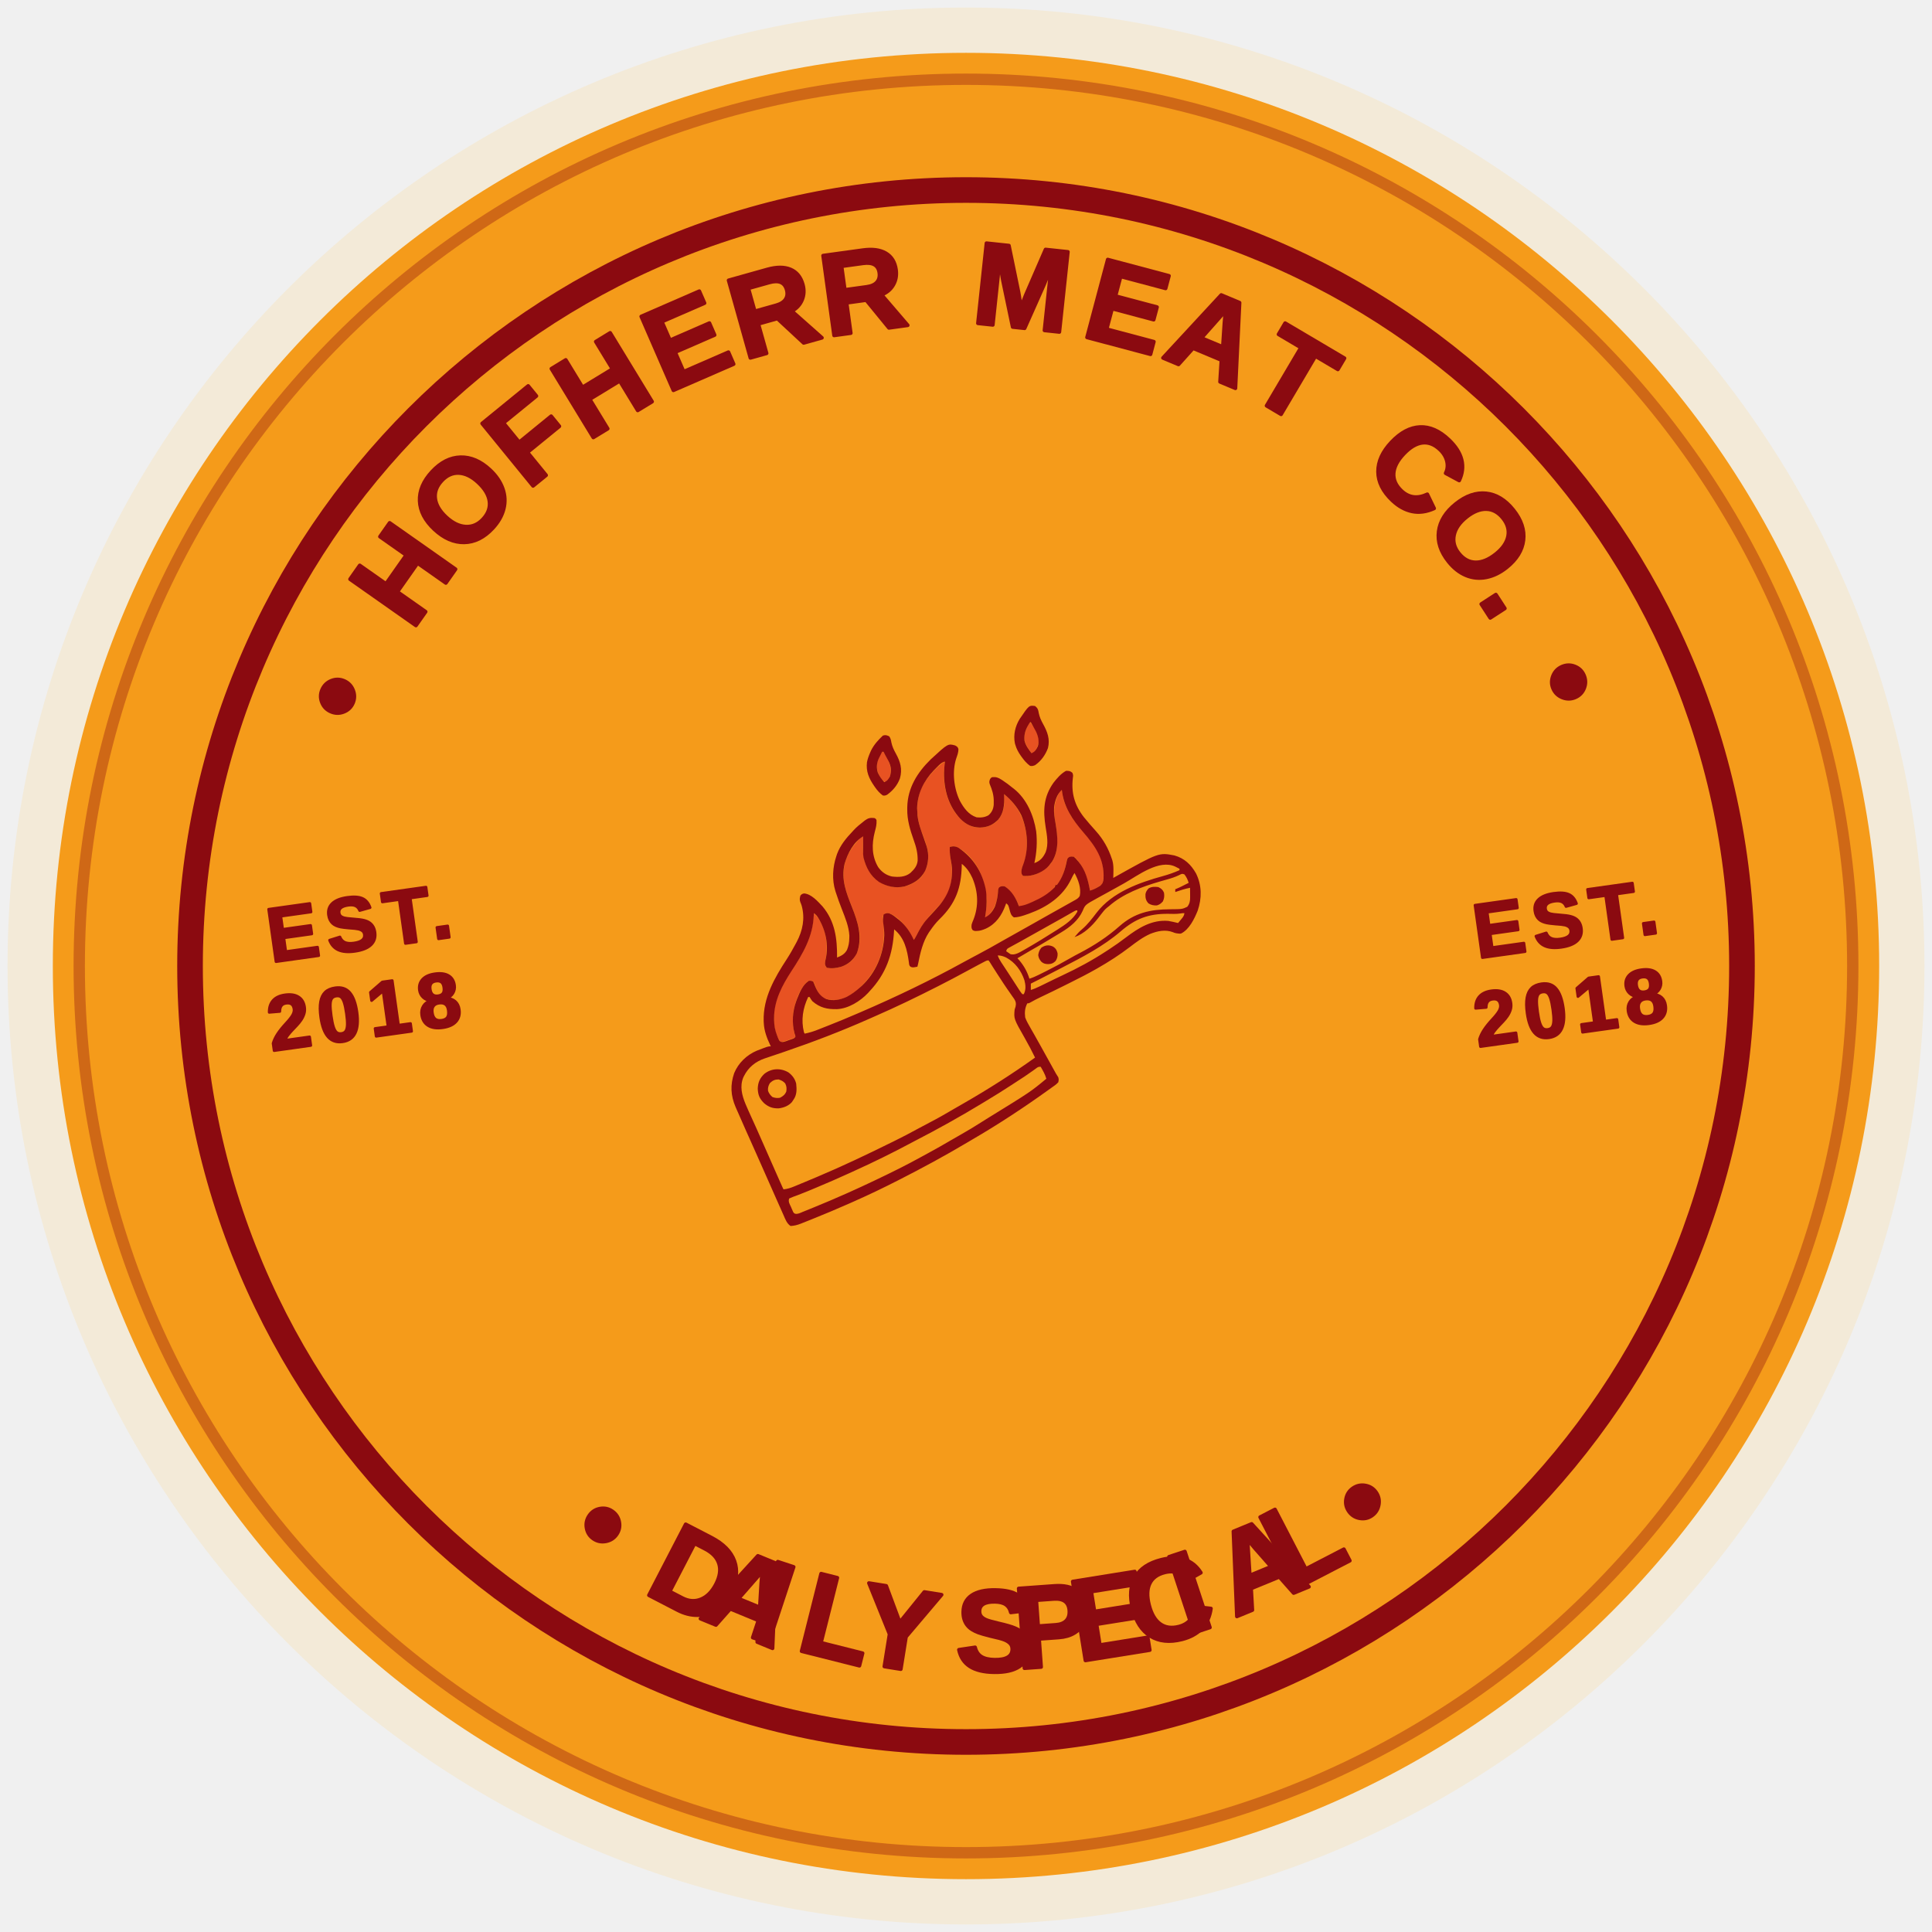
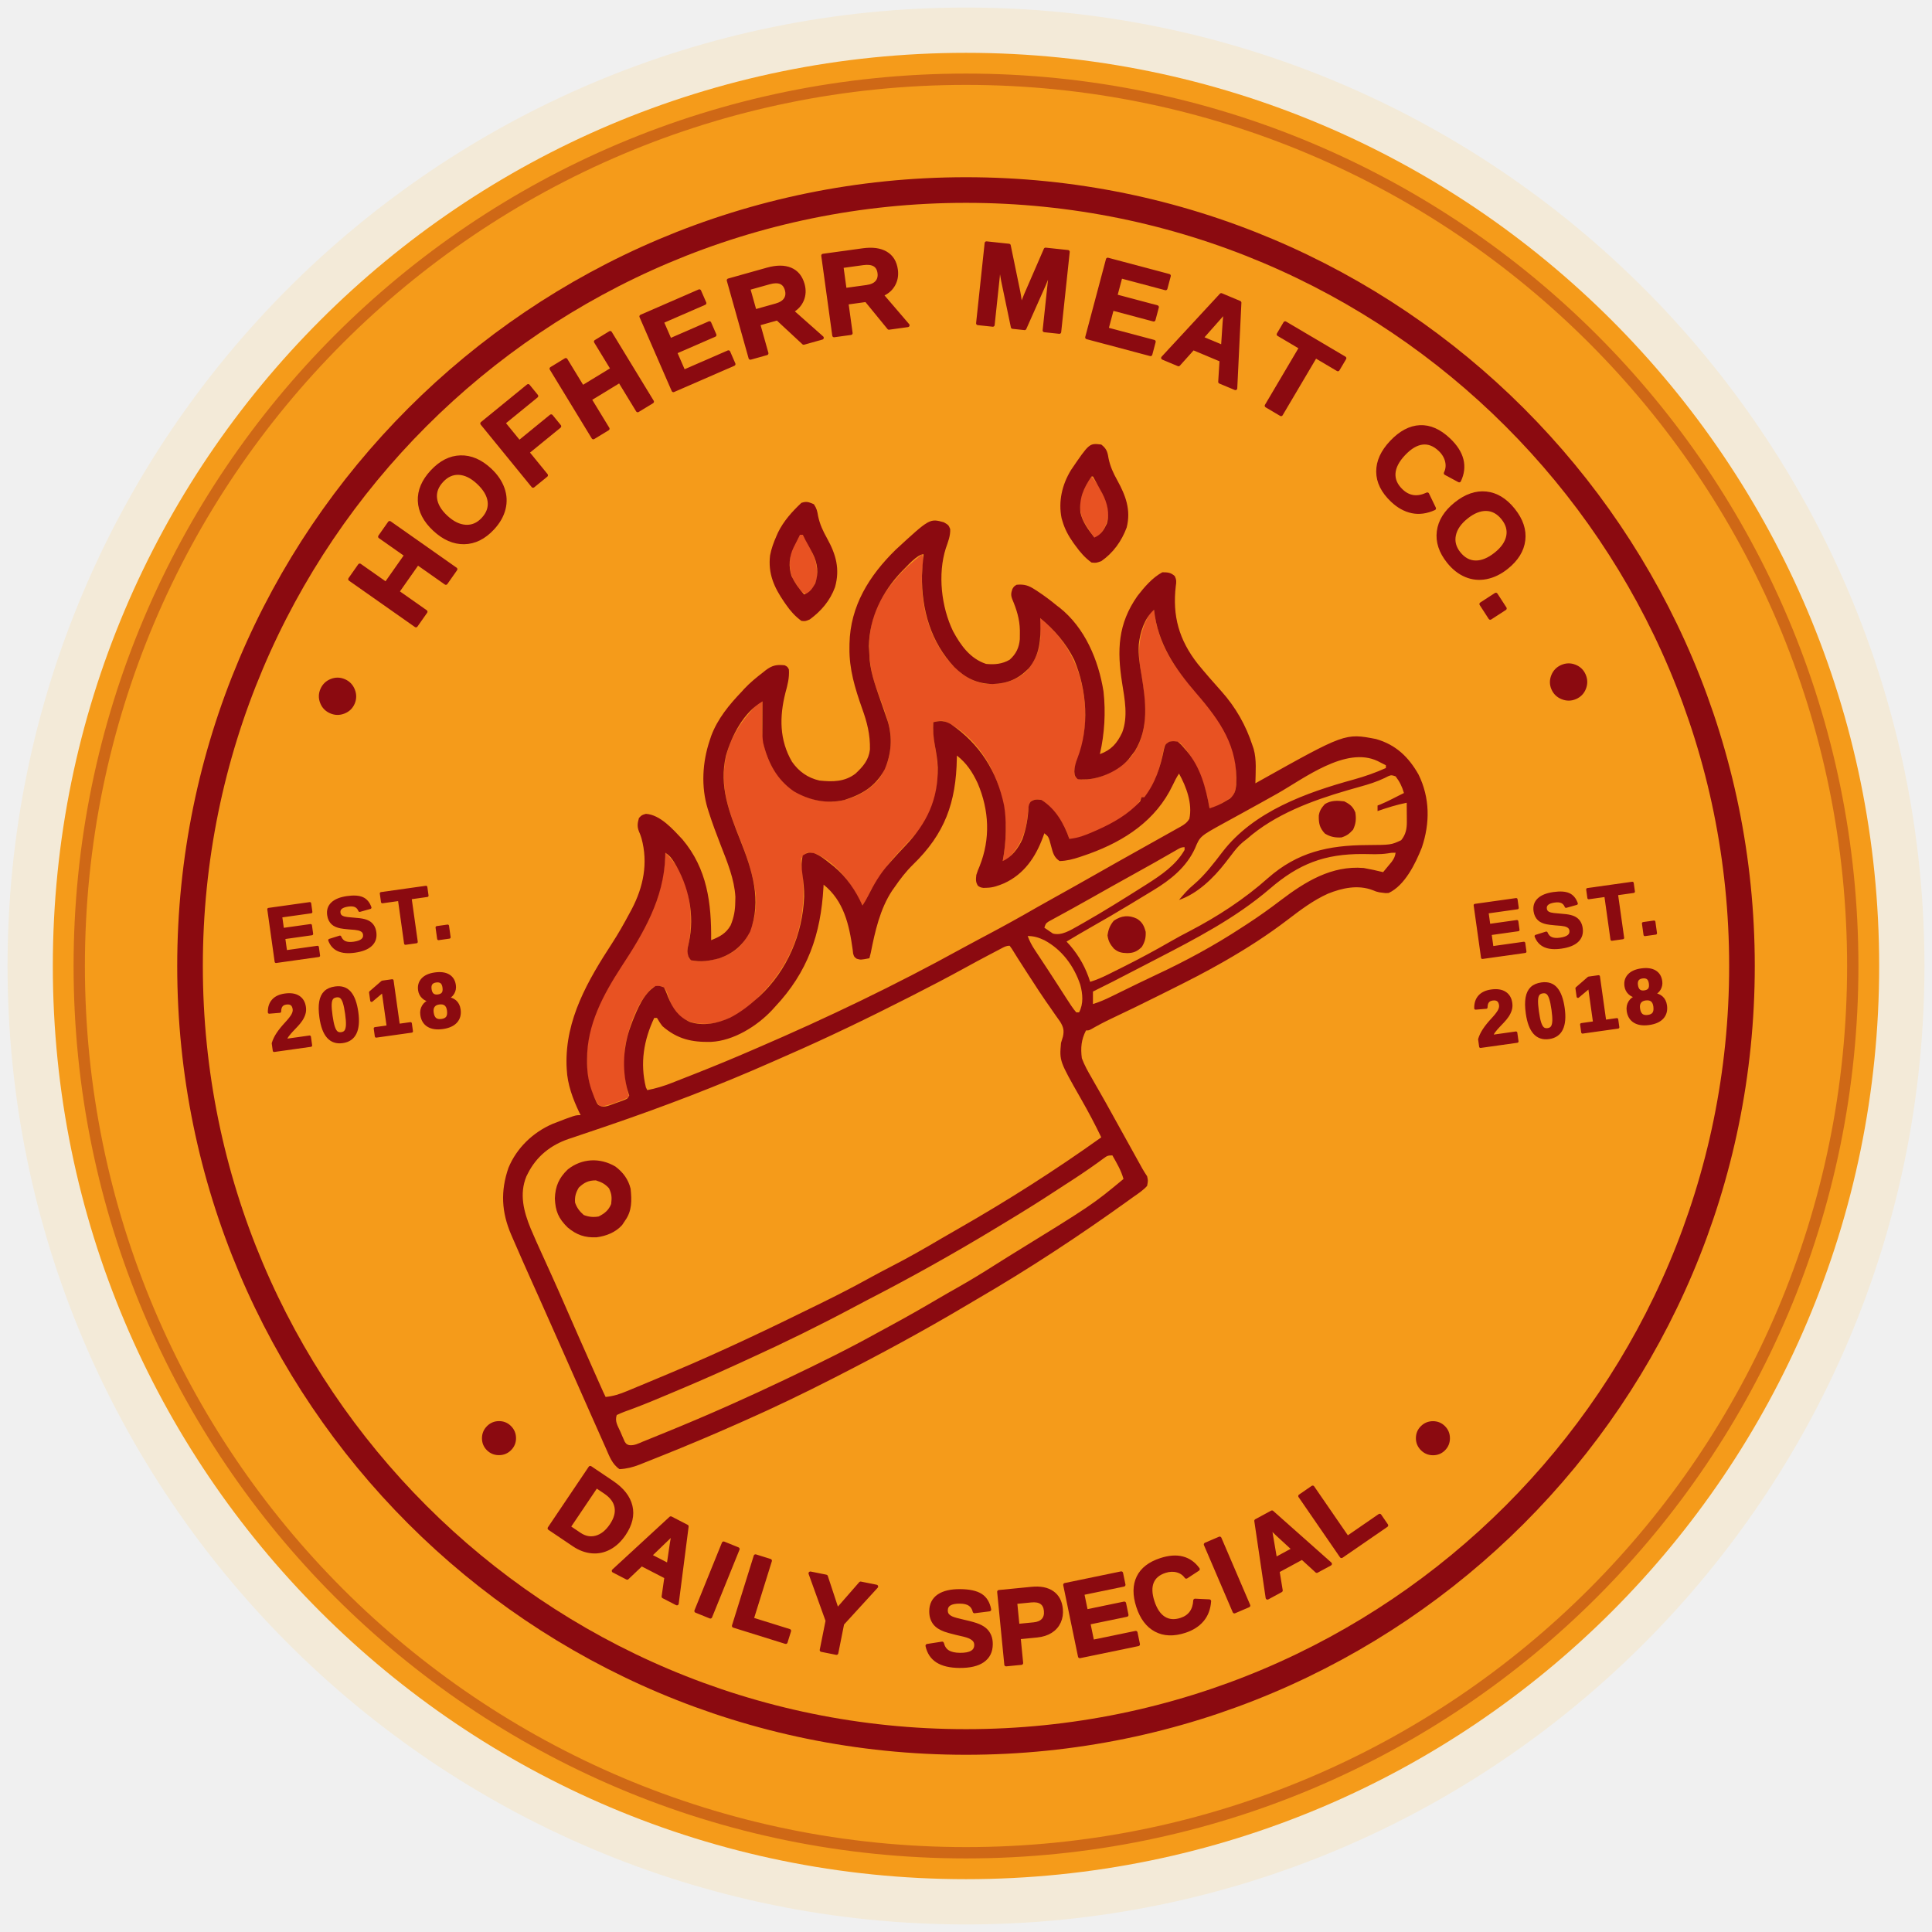
<svg xmlns="http://www.w3.org/2000/svg" viewBox="0 0 1024 1024" width="1024" height="1024">
  <defs>
    <style>
      .st0, .st1 { fill: none; }
      .st2 { mask: url(#mask); }
-       .st3 { font-size: 126px; }
+       .st3 { font-size: 108px; }
      .st3, .st4, .st5, .st6, .st7, .st8, .st9, .st10 { fill: #8b0a10; }
      .st3, .st4, .st5, .st11, .st7, .st8, .st12, .st9 { isolation: isolate; }
      .st3, .st4, .st5, .st7, .st8, .st9 {
        font-family: Arial-BoldMT, Arial, sans-serif;
        font-weight: 700;
        stroke: #8b0a10;
        stroke-width: 4px;
        stroke-linejoin: round;
        paint-order: stroke fill;
      }
-       .st4, .st5 { font-size: 127px; }
+       .st4, .st5 { font-size: 116px; }
      .st1 { stroke: #8b0a10; stroke-miterlimit: 16; stroke-width: 28px; }
      .st7, .st8 { font-size: 128px; }
      .st12 { fill: #e85222; opacity: .88; }
      .st12, .st10 { fill-rule: evenodd; }
      .st13 { fill: #fff; }
      .st9 { font-size: 84px; letter-spacing: .1em; stroke-width: 3px; }
      .st14 { clip-path: url(#clippath); }
    </style>
    <clipPath id="clippath">
      <rect class="st0" x="14" y="14" width="1972" height="1972" />
    </clipPath>
    <mask id="mask" x="14" y="14" width="1972" height="1972" maskUnits="userSpaceOnUse">
      <g id="mask-1">
        <g class="st14">
          <g>
            <path class="st13" d="M1952.00,1000.00Q2011.14,1041.82 1948.75,1078.62Q2004.23,1125.18 1939.02,1156.69Q1990.46,1207.68 1922.87,1233.70Q1969.93,1288.76 1900.42,1309.11Q1942.77,1367.87 1871.82,1382.41Q1909.17,1444.47 1837.26,1453.10Q1869.36,1518.03 1796.98,1520.69Q1823.61,1588.05 1751.26,1584.73Q1772.24,1654.05 1700.41,1644.77Q1715.59,1715.59 1644.77,1700.41Q1654.05,1772.24 1584.73,1751.26Q1588.05,1823.61 1520.69,1796.98Q1518.03,1869.36 1453.10,1837.26Q1444.47,1909.17 1382.41,1871.82Q1367.87,1942.77 1309.11,1900.42Q1288.76,1969.93 1233.70,1922.87Q1207.68,1990.46 1156.69,1939.02Q1125.18,2004.23 1078.62,1948.75Q1041.82,2011.14 1000.00,1952.00Q958.18,2011.14 921.38,1948.75Q874.82,2004.23 843.31,1939.02Q792.32,1990.46 766.30,1922.87Q711.24,1969.93 690.89,1900.42Q632.13,1942.77 617.59,1871.82Q555.53,1909.17 546.90,1837.26Q481.97,1869.36 479.31,1796.98Q411.95,1823.61 415.27,1751.26Q345.95,1772.24 355.23,1700.41Q284.41,1715.59 299.59,1644.77Q227.76,1654.05 248.74,1584.73Q176.39,1588.05 203.02,1520.69Q130.64,1518.03 162.74,1453.10Q90.83,1444.47 128.18,1382.41Q57.23,1367.87 99.58,1309.11Q30.07,1288.76 77.13,1233.70Q9.54,1207.68 60.98,1156.69Q-4.23,1125.18 51.25,1078.62Q-11.14,1041.82 48.00,1000.00Q-11.14,958.18 51.25,921.38Q-4.23,874.82 60.98,843.31Q9.54,792.32 77.13,766.30Q30.07,711.24 99.58,690.89Q57.23,632.13 128.18,617.59Q90.83,555.53 162.74,546.90Q130.64,481.97 203.02,479.31Q176.39,411.95 248.74,415.27Q227.76,345.95 299.59,355.23Q284.41,284.41 355.23,299.59Q345.95,227.76 415.27,248.74Q411.95,176.39 479.31,203.02Q481.97,130.64 546.90,162.74Q555.53,90.83 617.59,128.18Q632.13,57.23 690.89,99.58Q711.24,30.07 766.30,77.13Q792.32,9.54 843.31,60.98Q874.82,-4.23 921.38,51.25Q958.18,-11.14 1000.00,48.00Q1041.82,-11.14 1078.62,51.25Q1125.18,-4.23 1156.69,60.98Q1207.68,9.54 1233.70,77.13Q1288.76,30.07 1309.11,99.58Q1367.87,57.23 1382.41,128.18Q1444.47,90.83 1453.10,162.74Q1518.03,130.64 1520.69,203.02Q1588.05,176.39 1584.73,248.74Q1654.05,227.76 1644.77,299.59Q1715.59,284.41 1700.41,355.23Q1772.24,345.95 1751.26,415.27Q1823.61,411.95 1796.98,479.31Q1869.36,481.97 1837.26,546.90Q1909.17,555.53 1871.82,617.59Q1942.77,632.13 1900.42,690.89Q1969.93,711.24 1922.87,766.30Q1990.46,792.32 1939.02,843.31Q2004.23,874.82 1948.75,921.38Q2011.14,958.18 1952.00,1000.00Z" />
            <circle cx="1000" cy="1000" r="874" />
          </g>
        </g>
      </g>
    </mask>
  </defs>
  <circle cx="512" cy="512" r="496" fill="#F59B1A" stroke="#F3EAD8" stroke-width="24" />
  <circle cx="512" cy="512" r="470" fill="none" stroke="#8B0A10" stroke-width="6" stroke-opacity="0.35" />
  <g transform="translate(512, 512) scale(0.485) translate(-1000, -1000)">
    <circle class="st1" cx="1000" cy="1000" r="848" />
    <g class="st11">
      <text class="st7" transform="translate(342.97 742.62) rotate(-66.45)">
        <tspan x="0" y="0">•</tspan>
      </text>
    </g>
    <g class="st11">
      <text class="st8" transform="translate(393.97 634.92) rotate(-54.89)">
        <tspan x="0" y="0">H</tspan>
      </text>
    </g>
    <g class="st11">
      <text class="st7" transform="translate(448.07 557.01) rotate(-47.05)">
        <tspan x="0" y="0">O</tspan>
      </text>
    </g>
    <g class="st11">
      <text class="st7" transform="translate(520.23 480.76) rotate(-39.2)">
        <tspan x="0" y="0">F</tspan>
      </text>
    </g>
    <g class="st11">
      <text class="st8" transform="translate(585.41 426.88) rotate(-31.36)">
        <tspan x="0" y="0">H</tspan>
      </text>
    </g>
    <g class="st11">
      <text class="st7" transform="translate(672.38 374.31) rotate(-23.52)">
        <tspan x="0" y="0">E</tspan>
      </text>
    </g>
    <g class="st11">
      <text class="st8" transform="translate(756.11 337.76) rotate(-15.68)">
        <tspan x="0" y="0">R</tspan>
      </text>
    </g>
    <g class="st11">
      <text class="st8" transform="translate(847.35 312.07) rotate(-7.84)">
        <tspan x="0" y="0">R</tspan>
      </text>
    </g>
    <g class="st11">
      <text class="st8" transform="translate(1004.518 296.7476) rotate(6.08)">
        <tspan x="0" y="0">M</tspan>
      </text>
    </g>
    <g class="st11">
      <text class="st7" transform="translate(1123.977 310.8446) rotate(14.9)">
        <tspan x="0" y="0">E</tspan>
      </text>
    </g>
    <g class="st11">
      <text class="st8" transform="translate(1212.306 334.2499) rotate(22.74)">
        <tspan x="0" y="0">A</tspan>
      </text>
    </g>
    <g class="st11">
      <text class="st7" transform="translate(1302.723 372.5286) rotate(30.58)">
        <tspan x="0" y="0">T</tspan>
      </text>
    </g>
    <g class="st11">
      <text class="st7" transform="translate(1430.644 456.0369) rotate(43.52)">
        <tspan x="0" y="0">C</tspan>
      </text>
    </g>
    <g class="st11">
      <text class="st7" transform="translate(1497.323 518.5857) rotate(51.36)">
        <tspan x="0" y="0">O</tspan>
      </text>
    </g>
    <g class="st11">
      <text class="st7" transform="translate(1558.349 597.1629) rotate(57.04)">
        <tspan x="0" y="0">.</tspan>
      </text>
    </g>
    <g class="st11">
      <text class="st7" transform="translate(1610.919 686.0188) rotate(66.45)">
        <tspan x="0" y="0">•</tspan>
      </text>
    </g>
    <g class="st11">
-       <text class="st4" transform="translate(561.10, 1632.67) rotate(34.75)">
-         <tspan x="0" y="0">•</tspan>
-       </text>
-     </g>
-     <g class="st11">
-       <text class="st4" transform="translate(645.94, 1683.77) rotate(27.38)">
+       <text class="st4" text-anchor="middle" transform="translate(462.78, 1543.22) rotate(44.68)">
+         <tspan x="0" y="0">•</tspan>
+       </text>
+     </g>
+     <g class="st11">
+       <text class="st4" text-anchor="middle" transform="translate(573.07, 1633.58) rotate(33.97)">
        <tspan x="0" y="0">D</tspan>
      </text>
    </g>
    <g class="st11">
-       <text class="st4" transform="translate(706.89, 1712.03) rotate(22.38)">
+       <text class="st4" text-anchor="middle" transform="translate(649.55, 1678.88) rotate(27.30)">
        <tspan x="0" y="0">A</tspan>
      </text>
    </g>
    <g class="st11">
-       <text class="st4" transform="translate(758.86, 1731.27) rotate(18.25)">
+       <text class="st4" text-anchor="middle" transform="translate(712.88, 1707.99) rotate(22.07)">
        <tspan x="0" y="0">I</tspan>
      </text>
    </g>
    <g class="st11">
-       <text class="st4" transform="translate(812.09, 1746.72) rotate(14.13)">
+       <text class="st4" text-anchor="middle" transform="translate(772.61, 1729.38) rotate(17.32)">
        <tspan x="0" y="0">L</tspan>
      </text>
    </g>
    <g class="st11">
-       <text class="st4" transform="translate(877.89, 1760.26) rotate(9.13)">
+       <text class="st4" text-anchor="middle" transform="translate(850.25, 1749.18) rotate(11.30)">
        <tspan x="0" y="0">Y</tspan>
      </text>
    </g>
    <g class="st11">
-       <text class="st4" transform="translate(988.24, 1769.91) rotate(0.88)">
+       <text class="st4" text-anchor="middle" transform="translate(992.90, 1763.97) rotate(0.53)">
        <tspan x="0" y="0">S</tspan>
      </text>
    </g>
    <g class="st11">
-       <text class="st4" transform="translate(1055.39, 1768.01) rotate(-4.13)">
+       <text class="st4" text-anchor="middle" transform="translate(1074.62, 1760.35) rotate(-5.60)">
        <tspan x="0" y="0">P</tspan>
      </text>
    </g>
    <g class="st11">
-       <text class="st4" transform="translate(1122.11, 1760.26) rotate(-9.13)">
+       <text class="st4" text-anchor="middle" transform="translate(1154.66, 1748.18) rotate(-11.68)">
        <tspan x="0" y="0">E</tspan>
      </text>
    </g>
    <g class="st11">
-       <text class="st4" transform="translate(1187.91, 1746.72) rotate(-14.13)">
+       <text class="st4" text-anchor="middle" transform="translate(1235.75, 1726.72) rotate(-17.97)">
        <tspan x="0" y="0">C</tspan>
      </text>
    </g>
    <g class="st11">
-       <text class="st4" transform="translate(1241.14, 1731.27) rotate(-18.25)">
+       <text class="st4" text-anchor="middle" transform="translate(1301.00, 1702.21) rotate(-23.20)">
        <tspan x="0" y="0">I</tspan>
      </text>
    </g>
    <g class="st11">
-       <text class="st4" transform="translate(1293.11, 1712.03) rotate(-22.38)">
+       <text class="st4" text-anchor="middle" transform="translate(1363.74, 1671.85) rotate(-28.43)">
        <tspan x="0" y="0">A</tspan>
      </text>
    </g>
    <g class="st11">
-       <text class="st4" transform="translate(1354.06, 1683.77) rotate(-27.38)">
+       <text class="st4" text-anchor="middle" transform="translate(1433.14, 1629.35) rotate(-34.54)">
        <tspan x="0" y="0">L</tspan>
      </text>
    </g>
    <g class="st11">
-       <text class="st4" transform="translate(1438.90, 1632.67) rotate(-34.75)">
+       <text class="st4" text-anchor="middle" transform="translate(1537.22, 1543.22) rotate(-44.68)">
        <tspan x="0" y="0">•</tspan>
      </text>
    </g>
    <g>
      <g class="st11">
        <text class="st9" transform="translate(240.39 996.01) rotate(-8)">
          <tspan x="0" y="0">EST.</tspan>
        </text>
      </g>
      <g class="st11">
        <text class="st9" transform="translate(241.0249 1092.868) rotate(-8)">
          <tspan x="0" y="0">2018</tspan>
        </text>
      </g>
    </g>
    <g>
      <g class="st11">
        <text class="st9" transform="translate(1558.747 991.6016) rotate(-8)">
          <tspan x="0" y="0">EST.</tspan>
        </text>
      </g>
      <g class="st11">
        <text class="st9" transform="translate(1559.383 1088.456) rotate(-8)">
          <tspan x="0" y="0">2018</tspan>
        </text>
      </g>
    </g>
-     <g transform="translate(1000, 1000) scale(0.88) translate(-512, -512)">
+     <g transform="translate(1000, 990) scale(1.734) translate(-512.5, -512.0)">
      <g transform="translate(64, 64) scale(0.875)">
        <g fill="#E85222" fill-rule="evenodd">
          <path d="M0 0 C5.69 6.96 12.01 17.85 12.24 26.98 C11.42 33.93 8.93 39.07 4 44 C3.34 44 2.68 44 2 44 C0.38 41.78 -1.1 39.57 -2.56 37.25 C-2.97 36.62 -3.39 35.98 -3.81 35.33 C-7.7 29.22 -8.79 24.16 -8 17 C-6.32 10.71 -3.93 5.19 0 0 Z " transform="translate(603,166)" />
          <path d="M0 0 C0.66 0 1.32 0 2 0 C3.29 2.39 4.59 4.79 5.88 7.19 C6.24 7.86 6.6 8.53 6.98 9.23 C11.17 17.04 12.97 22.99 12 32 C10.54 36.51 8.43 39.76 5 43 C0.97 41.5 -0.48 39.16 -2.69 35.56 C-3.29 34.59 -3.89 33.63 -4.51 32.63 C-7.72 26.96 -7.57 21.36 -7 15 C-5.53 9.72 -3.25 4.43 0 0 Z " transform="translate(393,208)" />
          <path d="M0 0 C1.13 3.4 0.69 5.75 0.27 9.25 C-2.01 32.53 3.55 57.18 18.16 75.75 C25.91 84.69 34.44 92.09 46.59 93.38 C57.16 93.7 65.57 92.13 73.88 85.38 C80.61 78.89 84.5 70.11 85.16 60.77 C85.2 58.51 85.18 56.26 85.12 54 C85.12 53.61 85.12 53.61 85.1 51.65 C85.07 49.77 85.04 47.88 85 46 C103.45 60.91 113.85 80.3 116.77 103.75 C118.28 118.49 117.54 135.11 111.38 148.81 C109.56 153.01 109.62 155.49 110 160 C112 162 112 162 115.81 162.38 C128 162.06 139.36 156.47 148.25 148.38 C157.24 138.89 160.39 126.9 160.38 114.19 C160.38 113.67 160.38 113.67 160.38 111.05 C160.26 101.85 159.04 92.95 157.42 83.91 C154.62 68.12 156.52 54.92 165 41 C165.66 40.67 166.32 40.34 167 40 C167.14 41.04 167.27 42.08 167.41 43.16 C170.5 64.57 180.65 80.3 194.66 96.44 C197.47 99.7 200.17 103.05 202.88 106.4 C204.26 108.09 205.65 109.76 207.05 111.41 C218.59 125.2 226.17 140.78 226.19 158.94 C226.2 159.72 226.21 160.51 226.22 161.32 C226.24 165.89 226.13 169.85 224 174 C221.85 175.71 219.99 176.99 217.62 178.31 C217.05 178.66 216.47 179 215.88 179.36 C212.95 181.08 210.3 182.27 207 183 C206.77 181.84 206.54 180.68 206.3 179.48 C202.93 163.09 197.55 148.54 186 136 C183.23 134.61 181.07 134.81 178 135 C174.67 137.22 174.6 137.43 173.86 141.08 C173.77 141.49 173.77 141.49 173.31 143.58 C173.22 144.02 173.22 144.02 172.75 146.25 C170.4 156.51 167.05 166.89 160 175 C159.34 175 158.68 175 158 175 C157.76 175.57 157.51 176.15 157.26 176.74 C149.15 191.32 125.17 200.59 110 205 C108.68 205 107.36 205 106 205 C105.67 204.11 105.34 203.21 105 202.29 C100.84 191.71 95.36 183.79 86 177 C82.93 176.57 81.02 176.33 78.38 178.06 C76.32 180.95 76.34 184.01 76.06 187.44 C74.61 201.26 70.38 211.47 60 221 C59.34 221 58.68 221 58 221 C58.14 220.21 58.29 219.42 58.44 218.61 C62 196.98 60.18 177 51 157 C50.56 156.03 50.12 155.07 49.66 154.07 C42.69 140.15 29.83 125.44 15 120 C12.45 119.99 10.5 120.37 8 121 C7.69 127.45 8.32 133.26 9.5 139.56 C13.16 159.98 11.11 178.96 -0.71 196.54 C-4.88 201.97 -9.67 206.85 -14.38 211.81 C-24.52 222.54 -32.54 233.24 -39.19 246.45 C-41 250 -41 250 -43 253 C-43.21 252.59 -43.21 252.59 -44.25 250.51 C-51.42 236.64 -61.43 222.82 -76 216 C-79.75 214.94 -79.75 214.94 -83 215 C-85.21 216.69 -85.21 216.69 -87 219 C-87.21 221.35 -87.21 221.35 -86.81 224.06 C-86.69 225.12 -86.56 226.18 -86.44 227.27 C-86.29 228.5 -86.15 229.73 -86 231 C-83.35 260.45 -90.41 286.54 -109.29 309.58 C-120.51 322.84 -135.64 336.68 -153.76 338.24 C-161.83 338.44 -168.53 337.55 -175 332.41 C-179.73 327.59 -181.73 322.13 -183.76 315.76 C-185 313 -185 313 -186.83 311.55 C-189.64 310.84 -191.26 311.05 -194 312 C-205.21 321.7 -211.51 340.98 -214 355 C-214.79 367.15 -214.76 379.33 -211 391 C-217.94 394.08 -224.52 396.63 -232 398 C-242.19 384.9 -242.5 366.42 -240.73 350.6 C-236.88 326.14 -221.67 304.35 -208.62 283.94 C-194.66 262.07 -185.91 241.25 -185 215 C-172.82 226.64 -167.4 243.24 -166.75 259.84 C-166.59 267.42 -166.81 274.58 -168.61 281.98 C-169.26 285.33 -168.96 287.72 -168 291 C-165.32 293.46 -162.01 293.36 -158.47 293.25 C-147.61 292.15 -137.74 289.34 -130.19 281.19 C-121.74 270.69 -118.66 257.34 -120 244 C-122.19 227.99 -127.9 213.11 -133.93 198.2 C-142.31 177.47 -146.82 157.71 -138.24 136.07 C-134.87 128.28 -130.56 121.42 -125 115 C-124.38 114.24 -123.75 113.49 -123.11 112.71 C-118.43 107.14 -118.43 107.14 -115 106 C-115.02 106.76 -115.03 107.51 -115.05 108.29 C-115.11 111.78 -115.15 115.26 -115.19 118.75 C-115.21 119.94 -115.24 121.12 -115.26 122.35 C-115.4 138.71 -110.81 152.87 -99.35 164.81 C-89.52 173.97 -77.34 178.38 -63.96 178.21 C-51.98 177.35 -40.09 171.92 -32 163 C-24.07 152.48 -21.79 140.99 -23 128 C-24.81 117.94 -28.55 108.38 -32.18 98.85 C-39.56 79.28 -40.77 57.63 -32.42 38.12 C-29.16 31.06 -25.11 24.85 -20 19 C-19.66 18.6 -19.66 18.6 -17.95 16.55 C-12.5 10.23 -6.58 5.1 0 0 Z " transform="translate(481,222)" />
        </g>
        <g fill="#8B0A10" fill-rule="evenodd">
          <path d="M0 0 C3.69 2.91 4.5 5.12 5.19 9.69 C6.39 15.66 8.54 20.37 11.5 25.69 C17.52 36.61 21.52 47.04 18.31 59.73 C14.67 69.54 8.63 78.01 0 84 C-3.69 85.31 -3.69 85.31 -7 85 C-11.78 81.54 -15.19 77.57 -18.62 72.81 C-19.11 72.15 -19.59 71.49 -20.08 70.82 C-23.61 65.84 -26.31 60.9 -28 55 C-28.19 54.38 -28.37 53.77 -28.57 53.13 C-31.05 40.93 -28.21 28.86 -21.81 18.38 C-8.6 -1.05 -8.6 -1.05 0 0 Z M-7 23 C-12.64 31.17 -16.08 38.95 -15 49 C-13.5 55.96 -9.19 61.4 -5 67 C-0.14 64.95 1.79 61.66 4 57 C6.27 49.61 4.24 42.12 0.84 35.4 C0.03 33.91 -0.79 32.42 -1.62 30.94 C-2.05 30.17 -2.47 29.4 -2.9 28.6 C-3.92 26.73 -4.96 24.86 -6 23 C-6.33 23 -6.66 23 -7 23 Z " transform="translate(610,143)" />
          <path d="M0 0 C2.12 3.18 2.43 4.92 3.06 8.62 C4.34 14.57 6.54 19.28 9.5 24.56 C15.89 36.08 18.92 46.62 15.24 59.7 C11.71 69.39 5.3 76.93 -3 83 C-6.19 84.31 -6.19 84.31 -9 84 C-13.59 80.63 -16.83 76.97 -20.06 72.31 C-20.49 71.7 -20.92 71.08 -21.37 70.44 C-28.65 59.86 -33.14 49.86 -31.54 36.79 C-30.6 31.93 -28.99 27.52 -27 23 C-26.61 22.12 -26.22 21.23 -25.82 20.32 C-21.74 12.01 -15.69 5.31 -9 -1 C-5.19 -2.27 -3.64 -1.55 0 0 Z M-10 22 C-10.98 23.94 -11.96 25.87 -12.94 27.81 C-13.48 28.89 -14.03 29.97 -14.59 31.08 C-17.76 37.64 -18.4 44.83 -16.06 51.8 C-13.65 56.77 -10.74 60.94 -7 65 C-2.78 63.49 -1.23 60.76 1 57 C3.53 49.41 2.69 42.73 -0.77 35.64 C-2.45 32.39 -4.21 29.19 -6 26 C-6.68 24.67 -7.35 23.34 -8 22 C-8.66 22 -9.32 22 -10 22 Z " transform="translate(403,186)" />
          <path d="M0 0 C3.38 2 3.38 2 4.56 4.88 C4.82 9.72 2.93 14.3 1.38 18.82 C-4.5 37.41 -1.82 61.02 6.62 78.44 C12.15 88.67 18.91 98.18 30.38 102 C36.43 102.62 42.05 102.12 47.38 99 C51.99 94.92 54.17 90.32 54.71 84.25 C54.74 82.83 54.75 81.42 54.75 80 C54.75 79.25 54.75 78.51 54.75 77.74 C54.59 69.72 52.35 62.66 49.23 55.3 C48.15 52.41 48.38 50.91 49.38 48 C50.5 46.19 50.5 46.19 52.38 45 C58.02 44.48 61.04 45.5 65.75 48.56 C66.31 48.93 66.87 49.29 67.45 49.66 C72.31 52.85 76.9 56.3 81.38 60 C82 60.47 82.63 60.94 83.28 61.43 C101.64 75.95 111.4 99.35 114.99 121.85 C116.66 136.97 115.75 152.2 112.38 167 C120.6 163.96 124.69 159.31 128.43 151.46 C132.79 140.08 130.24 127.33 128.38 115.69 C124.69 92.3 125.25 73.24 139.44 53.06 C144.39 46.69 150.19 39.85 157.38 36 C161.24 36.02 163.42 36.14 166.33 38.76 C167.6 41.49 167.51 42.91 167.06 45.88 C164.51 67.45 169.42 84.77 182.79 101.87 C188.27 108.59 194 115.12 199.79 121.58 C210.17 133.17 217.56 146.19 222.38 161 C222.62 161.72 222.86 162.43 223.12 163.17 C225.36 171.12 224.53 179.83 224.38 188 C225.08 187.6 225.79 187.21 226.52 186.8 C289 151.82 289 151.82 311.27 156.11 C325.54 160.22 334.67 168.96 341.89 181.67 C350.16 198.53 350.21 216.66 344.27 234.27 C339.69 245.78 332.1 261.51 320.38 267 C318.09 267.14 318.09 267.14 315.88 266.81 C315.14 266.72 314.41 266.62 313.66 266.52 C311.37 266 311.37 266 308.97 265 C298.29 260.88 286.89 263.38 276.67 267.49 C266.02 272.28 256.96 279.15 247.72 286.21 C233.25 297.27 218.18 306.94 202.38 316 C202.06 316.18 202.06 316.18 200.45 317.1 C188.44 323.96 176.16 330.25 163.77 336.4 C160.71 337.93 157.64 339.46 154.58 340.99 C143.48 346.53 132.34 351.98 121.11 357.26 C116 359.68 111.05 362.24 106.17 365.08 C104.38 366 104.38 366 102.38 366 C98.95 372.63 98.43 378.6 99.38 386 C101.21 390.97 103.71 395.45 106.38 400 C106.94 401.01 107.51 402.01 108.09 403.05 C109.35 405.27 110.62 407.48 111.9 409.69 C115.15 415.32 118.29 421.01 121.44 426.69 C122.07 427.83 122.71 428.98 123.36 430.16 C126.43 435.68 129.49 441.21 132.55 446.74 C133.93 449.23 135.31 451.71 136.69 454.2 C137.67 455.97 138.65 457.74 139.63 459.51 C140.22 460.58 140.81 461.65 141.43 462.75 C141.95 463.69 142.47 464.64 143.01 465.61 C144.06 467.45 145.2 469.24 146.38 471 C147.12 474.19 147.12 474.19 146.38 478 C143.47 481.22 139.92 483.53 136.38 486 C135.18 486.86 133.99 487.72 132.8 488.58 C97.61 513.89 61.09 537.93 23.6 559.7 C21.14 561.14 18.69 562.59 16.25 564.04 C-14.77 582.49 -46.48 599.6 -78.62 616 C-79.29 616.34 -79.95 616.68 -80.64 617.03 C-101.34 627.6 -122.23 637.65 -143.49 647.05 C-145.65 648.01 -147.81 648.97 -149.98 649.93 C-167.54 657.71 -185.22 665.17 -203.06 672.29 C-204.96 673.05 -206.86 673.81 -208.76 674.57 C-211.42 675.64 -214.08 676.7 -216.74 677.75 C-217.13 677.9 -217.13 677.9 -219.11 678.7 C-223.98 680.6 -228.38 681.73 -233.62 682 C-238.92 678.45 -240.96 672.6 -243.44 666.94 C-243.9 665.89 -244.37 664.85 -244.85 663.78 C-246.17 660.83 -247.47 657.87 -248.78 654.92 C-250.25 651.58 -251.74 648.25 -253.23 644.92 C-261.05 627.4 -268.79 609.85 -276.53 592.3 C-281.59 580.83 -286.68 569.37 -291.81 557.94 C-292.07 557.35 -292.07 557.35 -293.4 554.41 C-294.37 552.24 -295.34 550.08 -296.32 547.91 C-301.12 537.22 -305.86 526.51 -310.5 515.75 C-310.88 514.87 -311.26 513.99 -311.66 513.08 C-318.65 496.78 -319.39 481.77 -313.62 465 C-307.69 450.61 -295.92 439.36 -281.69 433.25 C-265.48 427 -265.48 427 -261.62 427 C-261.94 426.37 -262.25 425.74 -262.58 425.09 C-267.21 415.4 -271.15 404.83 -271.62 394 C-271.68 393.02 -271.73 392.05 -271.78 391.04 C-272.69 357.94 -256.4 329.98 -238.86 303.04 C-234.43 296.21 -230.46 289.17 -226.62 282 C-226.05 280.95 -225.48 279.89 -224.89 278.81 C-216.39 262.63 -212.92 245.5 -217.77 227.66 C-218.62 225 -218.62 225 -219.73 222.38 C-221.04 218.89 -220.61 216.55 -219.62 213 C-217.62 210.88 -217.62 210.88 -214.62 210 C-204.28 210.6 -195.01 221.25 -188.31 228.38 C-170.42 249.59 -167.36 274.37 -167.62 301 C-161.38 298.48 -156.95 296.21 -153.56 290.26 C-151.25 284.7 -150.31 279.57 -150.25 273.56 C-150.22 272.33 -150.19 271.09 -150.16 269.82 C-150.88 257.1 -155.97 244.73 -160.56 233 C-163.73 224.85 -166.81 216.71 -169.44 208.38 C-169.65 207.72 -169.85 207.07 -170.07 206.4 C-174.99 190.42 -173.91 172.72 -168.62 157 C-168.27 155.95 -167.92 154.89 -167.56 153.81 C-162.93 141.48 -154.64 131.42 -145.62 122 C-145.03 121.34 -144.43 120.67 -143.81 119.99 C-139.62 115.53 -134.97 111.72 -130.12 108 C-129.51 107.51 -128.89 107.01 -128.26 106.5 C-123.54 102.99 -120.48 102.39 -114.62 103 C-112.62 104.06 -112.62 104.06 -111.62 106 C-111.19 112.03 -112.56 117.07 -114.12 122.81 C-118.47 139.96 -118.53 156.86 -109.35 172.52 C-104.49 179.5 -97.95 184.14 -89.62 186 C-80.23 187.01 -71.43 187.03 -63.62 181 C-58.15 175.88 -54.1 171.25 -53.24 163.61 C-53.03 152.79 -55.28 144.06 -58.94 133.94 C-63.99 119.62 -68.23 105.83 -68 90.44 C-67.99 89.45 -67.98 88.47 -67.97 87.45 C-67.41 60.23 -53.75 38.43 -34.71 19.77 C-10.21 -2.82 -10.21 -2.82 0 0 Z M-30.25 35.31 C-44.5 50.18 -53.61 68.46 -54 89.19 C-53.91 91.46 -53.79 93.73 -53.62 96 C-53.6 96.52 -53.6 96.52 -53.45 99.14 C-52.35 110.23 -48.33 120.55 -44.67 131 C-43.58 134.14 -42.5 137.28 -41.43 140.43 C-41.11 141.38 -40.78 142.33 -40.45 143.3 C-36.89 154.92 -37.8 166.9 -42.62 178 C-49.18 190.13 -58.71 195.95 -71.62 200 C-84.27 203.03 -96.93 200.28 -108.02 193.79 C-120.41 185.27 -126.75 173.07 -130.17 158.73 C-130.69 155.64 -130.74 152.74 -130.72 149.61 C-130.72 149 -130.72 149 -130.71 145.96 C-130.71 145.34 -130.71 145.34 -130.69 142.19 C-130.68 140.92 -130.68 139.66 -130.67 138.35 C-130.66 135.24 -130.65 132.12 -130.62 129 C-144.09 136.73 -152.82 153.6 -156.93 168.06 C-162.1 190.01 -154.63 208.87 -146.62 229 C-138.1 250.47 -130.98 272.34 -139.62 295 C-144.63 304.51 -151.51 310.47 -161.62 314 C-168.32 315.84 -175.2 317.02 -182.06 315.44 C-184.11 313.55 -184.43 311.8 -184.68 309.08 C-184.62 306.84 -184.22 304.93 -183.69 302.75 C-179.29 282.98 -183.76 261.91 -194.25 244.88 C-196.28 241.7 -197.45 240.12 -200.62 238 C-200.64 238.52 -200.64 238.52 -200.7 241.16 C-201.75 271.09 -216.05 295.46 -232.19 320 C-245.42 340.39 -257.04 361.9 -257 386.75 C-257 387.71 -257 388.67 -257 389.65 C-256.86 397.67 -255.6 404.51 -252.62 412 C-252.29 412.85 -251.95 413.71 -251.61 414.59 C-249.34 419.7 -249.34 419.7 -246.75 420.77 C-244.31 421.03 -242.86 420.68 -240.55 419.86 C-240.18 419.72 -240.18 419.72 -238.28 419.05 C-237.51 418.77 -236.73 418.48 -235.94 418.19 C-235.15 417.91 -234.37 417.64 -233.56 417.36 C-227.76 415.27 -227.76 415.27 -226.62 413 C-227.06 411.43 -227.55 409.87 -228.06 408.31 C-231.89 393.6 -230.85 377.19 -225.62 363 C-225.19 361.81 -224.75 360.62 -224.3 359.4 C-220.78 350.56 -216.12 339.12 -207.62 334 C-204.56 333.88 -204.56 333.88 -201.62 335 C-200.36 337.38 -199.51 339.48 -198.62 342 C-195.15 350.26 -191.29 356.11 -182.94 359.88 C-173.08 363.08 -163.11 360.95 -153.95 356.78 C-146.73 353.1 -140.66 348.36 -134.62 343 C-133.94 342.4 -133.25 341.79 -132.54 341.17 C-112.79 322.67 -101.74 296.57 -100.64 269.82 C-100.53 264.19 -101.13 258.67 -101.95 253.1 C-102.6 248.53 -102.73 244.57 -101.62 240 C-98.5 237.92 -97.32 237.62 -93.7 238.28 C-89.1 239.88 -85.4 243 -81.62 246 C-81.2 246.33 -81.2 246.33 -79.08 248.01 C-70.01 255.64 -63.49 265.22 -58.62 276 C-57.14 273.77 -55.93 271.72 -54.74 269.34 C-50.42 260.82 -46.05 253.15 -39.62 246 C-38.93 245.21 -38.23 244.41 -37.51 243.6 C-34.38 240.07 -31.2 236.6 -27.93 233.2 C-12.25 216.82 -4.13 199.78 -4.39 176.7 C-4.57 171.13 -5.53 165.75 -6.55 160.28 C-7.57 154.77 -7.9 149.62 -7.62 144 C-2.65 142.76 0.39 142.76 5.02 145.4 C25.8 159.53 38.34 179.48 43.38 204 C44.31 209.39 44.57 214.61 44.56 220.06 C44.56 220.89 44.56 221.71 44.56 222.56 C44.5 229.84 43.68 236.83 42.38 244 C48.97 241.14 53.59 234.75 56.54 228.32 C59.25 220.81 60.65 212.99 60.97 205.02 C61.38 203 61.38 203 62.53 201.23 C65.3 199.38 67.12 199.55 70.38 200 C80.67 206.64 86.39 216.77 90.38 228 C96.63 227.46 101.78 225.44 107.5 222.94 C108.43 222.53 109.36 222.13 110.31 221.71 C121.89 216.57 132.68 210.42 141.38 201 C141.7 200.01 142.04 199.02 142.38 198 C143.04 198 143.69 198 144.38 198 C152.29 187.8 156 176.15 158.5 163.62 C159.38 160 159.38 160 162.38 158 C165.25 157.56 165.25 157.56 168.38 158 C170.81 159.94 170.81 159.94 173.38 163 C173.92 163.62 174.47 164.24 175.03 164.88 C184.98 176.73 188.63 191.11 191.38 206 C195.66 204.71 199.31 203.09 203.12 200.75 C204.07 200.19 205.01 199.63 205.98 199.05 C209.39 196.13 210.14 193.43 210.57 189.03 C211.96 161.52 199.11 143.21 181.92 123.3 C166.32 105.2 154.1 87.51 151.38 63 C144.5 69.06 141.37 79.15 140.38 88 C139.93 95.59 141.04 102.67 142.38 110.12 C145.43 128.65 147.86 148.2 137.56 164.81 C136.53 166.23 135.47 167.63 134.38 169 C133.9 169.61 133.42 170.23 132.93 170.86 C125.85 178.9 113.55 184.4 102.96 185.18 C98.56 185.31 98.56 185.31 96.38 185 C94.38 183 94.38 183 94 179.56 C94.08 176.02 94.89 173.28 96.19 170 C104.9 147.43 103.14 121.08 93.84 98.95 C87.97 87.16 79.55 77.27 69.38 69 C69.42 70.08 69.47 71.15 69.52 72.26 C69.88 84.2 69.12 95.73 61.07 105.29 C53.39 113.05 45.94 116.08 35.06 116.5 C23.7 116.22 15.69 112.24 7.61 104.36 C-9.39 86.41 -16.12 62.81 -15.76 38.39 C-15.55 33.24 -15.15 28.12 -14.62 23 C-19.25 23 -26.87 32.09 -30.25 35.31 Z M9.38 168 C9.37 168.34 9.37 168.34 9.35 170.04 C8.79 201.89 0.73 224.33 -22.27 246.6 C-27.37 251.6 -31.58 257.12 -35.62 263 C-35.9 263.38 -35.9 263.38 -37.27 265.31 C-45.99 278.56 -49.58 294.65 -52.62 310 C-52.95 311.34 -53.27 312.67 -53.62 314 C-59.92 315.21 -59.92 315.21 -62.79 314.35 C-64.62 313 -64.62 313 -65.35 310.67 C-65.4 310.19 -65.4 310.19 -65.69 307.75 C-68.16 289.93 -72.02 272.68 -86.62 261 C-86.66 261.66 -86.69 262.32 -86.73 262.99 C-88.62 296.77 -98.07 324.02 -121.62 349 C-122.31 349.76 -123 350.52 -123.7 351.31 C-134.54 362.89 -151.48 373.47 -167.66 374.24 C-181.46 374.57 -191.88 372.31 -202.62 363 C-204.19 361.07 -205.36 359.15 -206.62 357 C-207.28 357 -207.94 357 -208.62 357 C-216.21 373.1 -218.9 389.61 -214.62 407 C-214.3 407.66 -213.97 408.32 -213.62 409 C-207.38 407.79 -201.6 406.04 -195.69 403.69 C-194.86 403.37 -194.04 403.05 -193.19 402.71 C-190.52 401.67 -187.85 400.62 -185.19 399.56 C-183.33 398.83 -181.47 398.1 -179.61 397.37 C-165.51 391.81 -151.52 386.04 -137.62 380 C-136.39 379.47 -135.15 378.93 -133.92 378.4 C-84.02 356.9 -34.86 333.33 12.73 307.09 C17.01 304.73 21.33 302.42 25.65 300.13 C25.97 299.96 25.97 299.96 27.57 299.11 C28.87 298.42 30.17 297.73 31.48 297.04 C43.46 290.69 55.3 284.13 67.05 277.34 C70.76 275.21 74.5 273.13 78.25 271.06 C89 265.12 99.69 259.05 110.38 253 C114.17 250.85 117.96 248.71 121.75 246.56 C122.69 246.03 123.63 245.5 124.59 244.95 C130.73 241.49 136.87 238.04 143.03 234.61 C147.19 232.29 151.34 229.95 155.5 227.62 C157.36 226.57 159.23 225.53 161.09 224.49 C163.51 223.15 165.91 221.8 168.31 220.44 C169.01 220.06 169.71 219.68 170.43 219.28 C173.24 217.66 175.15 216.39 176.82 213.57 C179.17 202.64 174.65 190.49 169.38 181 C167.56 183.72 166.2 186.44 164.81 189.39 C152.82 214.64 130.31 229.43 104.71 238.73 C103.12 239.28 101.53 239.83 99.94 240.38 C99.2 240.63 98.47 240.88 97.72 241.14 C92.93 242.7 88.43 243.88 83.38 244 C79.31 241.38 78.51 237.98 77.31 233.44 C75.47 226.46 75.47 226.46 72.38 224 C72.2 224.49 72.2 224.49 71.31 226.96 C66 241.27 57.8 253.4 43.44 260 C39.2 261.76 35.49 263.16 30.88 263.25 C30.1 263.28 29.33 263.3 28.53 263.33 C26.38 263 26.38 263 24.59 261.86 C22.79 259.11 23.04 257.24 23.38 254 C24.4 250.89 24.4 250.89 25.75 247.69 C33.62 227.96 32.67 207.54 24.38 188 C20.61 179.93 16.43 173.53 9.38 168 Z M240.3 195.35 C236.38 197.56 232.44 199.75 228.5 201.94 C228.16 202.13 228.16 202.13 226.42 203.09 C222.41 205.33 218.38 207.54 214.35 209.75 C211.92 211.08 209.49 212.42 207.06 213.75 C205.3 214.72 203.53 215.69 201.76 216.65 C184.53 226.14 184.53 226.14 180.94 234.75 C174.78 248.39 163.2 257.63 150.62 265.19 C149.71 265.74 148.8 266.3 147.86 266.87 C145.03 268.59 142.2 270.3 139.38 272 C137.68 273.03 135.99 274.06 134.3 275.09 C124.85 280.81 115.32 286.37 105.7 291.82 C99.87 295.12 94.11 298.53 88.38 302 C89.22 302.93 90.07 303.86 90.94 304.81 C97.68 312.74 102.28 321.08 105.38 331 C110 329.58 114.27 327.7 118.59 325.54 C119.27 325.2 119.96 324.86 120.66 324.51 C122.88 323.41 125.1 322.3 127.31 321.19 C128.07 320.81 128.83 320.43 129.61 320.04 C141.07 314.3 152.3 308.26 163.4 301.85 C167.89 299.25 172.45 296.82 177.06 294.44 C197.36 283.84 216.32 271.5 233.45 256.27 C254.69 237.55 277.04 232.62 304.77 232.49 C322.1 232.37 322.1 232.37 329.38 229 C332.69 224.96 333.51 220.8 333.47 215.67 C333.47 214.87 333.47 214.07 333.46 213.25 C333.45 212.43 333.45 211.6 333.44 210.75 C333.44 210.33 333.44 210.33 333.42 208.2 C333.41 206.14 333.39 204.07 333.38 202 C326.16 203.44 319.32 205.58 312.38 208 C312.38 206.68 312.38 205.36 312.38 204 C313.1 203.72 313.82 203.44 314.56 203.16 C317.26 202.05 319.84 200.82 322.44 199.5 C323.27 199.08 324.11 198.65 324.97 198.22 C325.77 197.82 326.56 197.41 327.38 197 C328.71 196.33 330.04 195.67 331.38 195 C330.06 190.39 328.3 186.81 325.38 183 C322.38 182 322.38 182 320.08 182.88 C319.63 183.1 319.63 183.1 317.4 184.23 C311.72 186.93 306.06 188.72 300 190.38 C297.88 190.98 295.76 191.58 293.65 192.19 C292.6 192.49 291.54 192.79 290.46 193.1 C265.18 200.46 238.39 210.36 218.38 228 C217.41 228.76 216.44 229.52 215.45 230.3 C212.09 233.1 209.55 236.33 206.94 239.81 C205.97 241.06 205 242.31 204.04 243.56 C203.58 244.16 203.12 244.75 202.64 245.37 C194.28 256.15 182.57 267.6 169.38 272 C172.71 267.99 176.02 264.19 180.06 260.88 C187.97 254.15 194.39 245.64 200.68 237.43 C223.1 208.23 261 194.66 295.36 185.23 C303.31 183.02 310.84 180.38 318.38 177 C318.38 176.34 318.38 175.68 318.38 175 C317.11 174.35 315.83 173.71 314.56 173.06 C313.85 172.7 313.15 172.34 312.42 171.97 C289.55 161.09 259.25 184.64 240.3 195.35 Z M167.1 236.32 C166.65 236.57 166.65 236.57 164.39 237.86 C163.42 238.42 162.44 238.98 161.44 239.56 C159.34 240.76 157.23 241.96 155.13 243.16 C154.02 243.79 152.92 244.42 151.78 245.07 C146.17 248.25 140.52 251.38 134.88 254.5 C125.55 259.67 116.25 264.87 106.99 270.13 C102.41 272.73 97.82 275.31 93.2 277.84 C91.44 278.81 89.68 279.77 87.92 280.74 C85.68 281.98 83.43 283.2 81.18 284.42 C80.18 284.98 79.17 285.53 78.13 286.1 C77.24 286.59 76.34 287.08 75.42 287.58 C73.38 289 73.38 289 72.38 292 C73.66 292.93 74.98 293.82 76.31 294.69 C77.04 295.19 77.77 295.69 78.53 296.2 C84.69 297.93 91.06 293.86 96.4 290.89 C97.09 290.5 97.78 290.1 98.5 289.69 C99.26 289.26 100.02 288.83 100.81 288.38 C115.22 280.17 129.3 271.37 143.31 262.5 C144.21 261.94 145.1 261.37 146.02 260.79 C156.46 254.14 167.1 246.99 173.38 236 C173.38 235.34 173.38 234.68 173.38 234 C170.71 234 169.41 234.99 167.1 236.32 Z M319.54 238.5 C313.67 239.38 307.72 239.01 301.81 238.94 C274.2 238.8 255.65 245.98 234.76 263.97 C210.18 285.05 181.21 300.07 152.59 314.85 C150.33 316.02 148.07 317.19 145.81 318.37 C120.16 331.66 120.16 331.66 107.38 338 C107.38 340.97 107.38 343.94 107.38 347 C111.91 345.6 116.12 343.79 120.37 341.69 C121.03 341.37 121.69 341.05 122.37 340.71 C124.52 339.67 126.67 338.62 128.81 337.56 C131.82 336.09 134.82 334.63 137.82 333.16 C138.57 332.8 139.31 332.43 140.07 332.06 C144.25 330.02 148.43 328.02 152.64 326.06 C173.93 316.14 194.73 304.89 214.38 292 C215.79 291.08 217.21 290.17 218.63 289.25 C226.85 283.9 234.76 278.26 242.56 272.31 C260.27 258.86 279.24 247.08 302.38 249 C307.09 249.82 311.73 250.85 316.38 252 C317.7 250.42 319.01 248.84 320.31 247.25 C321.04 246.37 321.77 245.49 322.53 244.58 C324.21 242.24 324.96 240.8 325.38 238 C322.38 238 322.38 238 319.54 238.5 Z M60.38 298 C61.71 301.63 63.33 304.7 65.46 307.92 C65.77 308.39 65.77 308.39 67.33 310.76 C67.98 311.74 68.64 312.73 69.31 313.75 C70.68 315.82 72.04 317.89 73.4 319.96 C74.08 320.99 74.75 322.01 75.44 323.06 C77.65 326.42 79.83 329.8 82.01 333.18 C92.71 349.84 92.71 349.84 95.38 353 C96.03 353 96.69 353 97.38 353 C100.69 346.78 100.03 339.68 98.25 333.06 C93.67 319.51 85.11 307.84 72.38 301 C68.3 299.1 64.94 298 60.38 298 Z M40.92 307.2 C39.99 307.69 39.06 308.18 38.1 308.68 C37.12 309.2 36.14 309.72 35.12 310.25 C34.67 310.49 34.67 310.49 32.39 311.68 C26.48 314.78 20.63 317.95 14.79 321.16 C2.53 327.89 -9.85 334.35 -22.31 340.69 C-22.82 340.95 -22.82 340.95 -25.38 342.25 C-54.39 357.02 -83.57 371.14 -113.4 384.15 C-116.73 385.61 -120.06 387.07 -123.38 388.55 C-162.11 405.7 -201.85 420.89 -241.93 434.58 C-243.04 434.96 -244.15 435.34 -245.3 435.73 C-250.73 437.59 -256.16 439.43 -261.6 441.24 C-263.58 441.91 -265.56 442.59 -267.54 443.26 C-267.98 443.4 -267.98 443.4 -270.23 444.14 C-283.27 448.6 -293.4 456.7 -299.62 469 C-299.8 469.34 -299.8 469.34 -300.66 471.05 C-305.97 483.84 -302.56 496.63 -297.57 508.77 C-294.92 515.05 -292.12 521.27 -289.28 527.47 C-287.27 531.88 -285.27 536.29 -283.27 540.71 C-282.87 541.59 -282.47 542.47 -282.06 543.39 C-278.56 551.12 -275.14 558.9 -271.75 566.69 C-265.84 580.28 -259.83 593.83 -253.81 607.38 C-253.36 608.39 -252.91 609.4 -252.45 610.45 C-251.17 613.33 -249.89 616.21 -248.61 619.09 C-248.22 619.96 -247.83 620.83 -247.43 621.73 C-247.07 622.53 -246.72 623.33 -246.35 624.15 C-246.2 624.5 -246.2 624.5 -245.41 626.27 C-244.84 627.52 -244.24 628.77 -243.62 630 C-238.1 629.44 -233.57 628 -228.46 625.86 C-227.69 625.54 -226.92 625.22 -226.12 624.9 C-223.6 623.86 -221.08 622.8 -218.56 621.75 C-216.79 621.02 -215.02 620.28 -213.26 619.55 C-208.04 617.38 -202.83 615.19 -197.62 613 C-196.92 612.7 -196.21 612.41 -195.48 612.1 C-160.31 597.29 -125.85 580.87 -91.63 563.99 C-89.8 563.09 -87.97 562.19 -86.14 561.29 C-75.27 555.96 -64.55 550.4 -53.94 544.54 C-48.37 541.48 -42.77 538.5 -37.12 535.6 C-25.07 529.41 -13.38 522.71 -1.73 515.82 C2.49 513.34 6.74 510.92 10.99 508.49 C46.15 488.37 80.43 466.57 113.38 443 C108.84 433.55 103.95 424.36 98.75 415.25 C83.22 387.99 83.22 387.99 84.38 375 C84.84 373.46 85.32 371.92 85.79 370.38 C86.7 365.92 86.14 363.69 83.82 359.8 C82.55 357.95 81.26 356.12 79.94 354.31 C78.54 352.29 77.14 350.27 75.75 348.24 C75.38 347.73 75.38 347.73 73.55 345.12 C70.08 340.14 66.8 335.04 63.5 329.94 C62.26 328.04 61.02 326.14 59.78 324.24 C57.66 320.99 55.57 317.73 53.5 314.45 C53.08 313.78 52.66 313.11 52.23 312.43 C51.15 310.71 50.08 308.98 49.01 307.25 C48.47 306.51 47.93 305.77 47.38 305 C44.72 305 43.27 305.97 40.92 307.2 Z M114.96 458.24 C114.29 458.72 113.62 459.21 112.93 459.71 C112.21 460.24 111.49 460.77 110.75 461.31 C102.86 467 94.81 472.33 86.62 477.56 C84.29 479.05 81.98 480.57 79.67 482.09 C67.98 489.76 56.12 497.12 44.14 504.33 C41.55 505.89 38.97 507.46 36.39 509.02 C6.21 527.28 -24.55 544.45 -55.91 560.59 C-59.01 562.2 -62.1 563.84 -65.18 565.49 C-89.78 578.6 -114.84 590.92 -140.21 602.45 C-143.72 604.04 -147.22 605.66 -150.73 607.27 C-166 614.29 -181.43 620.94 -196.94 627.44 C-197.84 627.81 -198.74 628.19 -199.66 628.58 C-202.29 629.68 -204.92 630.78 -207.55 631.87 C-208.39 632.22 -209.23 632.57 -210.09 632.93 C-214.33 634.68 -218.59 636.38 -222.88 637.98 C-223.3 638.14 -223.3 638.14 -225.42 638.94 C-227.01 639.53 -228.6 640.11 -230.19 640.68 C-232.04 641.37 -233.84 642.18 -235.62 643 C-237.17 647.65 -234.87 650.81 -232.94 655.12 C-232.58 655.96 -232.23 656.8 -231.87 657.66 C-231.69 658.06 -231.69 658.06 -230.8 660.07 C-230.64 660.44 -230.64 660.44 -229.83 662.28 C-228.62 664 -228.62 664 -226.78 664.68 C-223.09 665.23 -219.89 663.44 -216.54 662.05 C-215.74 661.73 -214.94 661.41 -214.11 661.08 C-211.49 660.02 -208.87 658.95 -206.25 657.88 C-204.43 657.14 -202.62 656.4 -200.8 655.67 C-185.3 649.36 -169.91 642.81 -154.62 636 C-153.89 635.67 -153.15 635.35 -152.4 635.01 C-139.9 629.44 -127.48 623.7 -115.12 617.81 C-114.27 617.4 -113.41 616.99 -112.52 616.57 C-90.47 606.08 -68.63 595.31 -47.27 583.46 C-44.59 581.98 -41.91 580.53 -39.22 579.08 C-27.51 572.76 -15.98 566.19 -4.52 559.45 C0.15 556.7 4.85 554.02 9.56 551.36 C18.68 546.2 27.6 540.81 36.43 535.15 C39.81 532.99 43.21 530.86 46.63 528.75 C106.95 491.6 106.95 491.6 129.38 473 C127.71 466.84 124.5 461.52 121.38 456 C118.06 456 117.52 456.35 114.96 458.24 Z " transform="translate(496.625,199)" />
          <path d="M0 0 C4.14 2.07 6.27 3.75 8 8 C8.72 12.63 8.41 16.14 6.38 20.38 C3.63 23.4 1.9 24.75 -2 26 C-6.6 26.2 -10 25.62 -13.94 23.19 C-17.77 19.12 -18.45 15.71 -18.32 10.25 C-17.82 6.73 -16.31 4.63 -14 2 C-9.57 -0.75 -5.06 -0.65 0 0 Z " transform="translate(785,400)" />
          <path d="M0 0 C3.79 2.43 5.09 5.07 6.25 9.44 C6.43 13.6 5.69 16.74 3.44 20.31 C0.13 23.53 -2.57 24.73 -7.19 24.75 C-11.19 24.64 -13.63 24.11 -16.75 21.44 C-19.45 18.23 -20.64 16.16 -21.25 12 C-20.65 7.71 -19.53 4.76 -16.75 1.44 C-11.35 -2.28 -5.93 -2.89 0 0 Z " transform="translate(635.75,484.5625)" />
          <path d="M0 0 C5.53 4.1 9.37 9.28 11 16 C11.87 24.38 12.07 32 7 39 C6.65 39.53 6.65 39.53 4.88 42.19 C0.13 47.48 -6.57 50.09 -13.5 51 C-21.96 51.36 -27.88 49.32 -34.38 43.88 C-40.93 37.46 -43.16 32.22 -43.56 23.06 C-43.27 14.26 -40.58 8.11 -34.19 2.06 C-24.11 -5.89 -11.14 -6.53 0 0 Z M-26.31 15.19 C-28.49 18.81 -29.34 21.77 -29 26 C-27.74 29.72 -25.73 32.37 -22.75 34.94 C-19.1 36.35 -15.83 36.68 -12 36 C-7.64 33.78 -4.87 31.56 -3 27 C-2.47 22.25 -2.52 20.01 -4.56 15.69 C-7.48 12.47 -9.89 11.32 -14 10 C-19.36 10 -22.43 11.51 -26.31 15.19 Z " transform="translate(260,663)" />
        </g>
      </g>
    </g>
  </g>
</svg>
